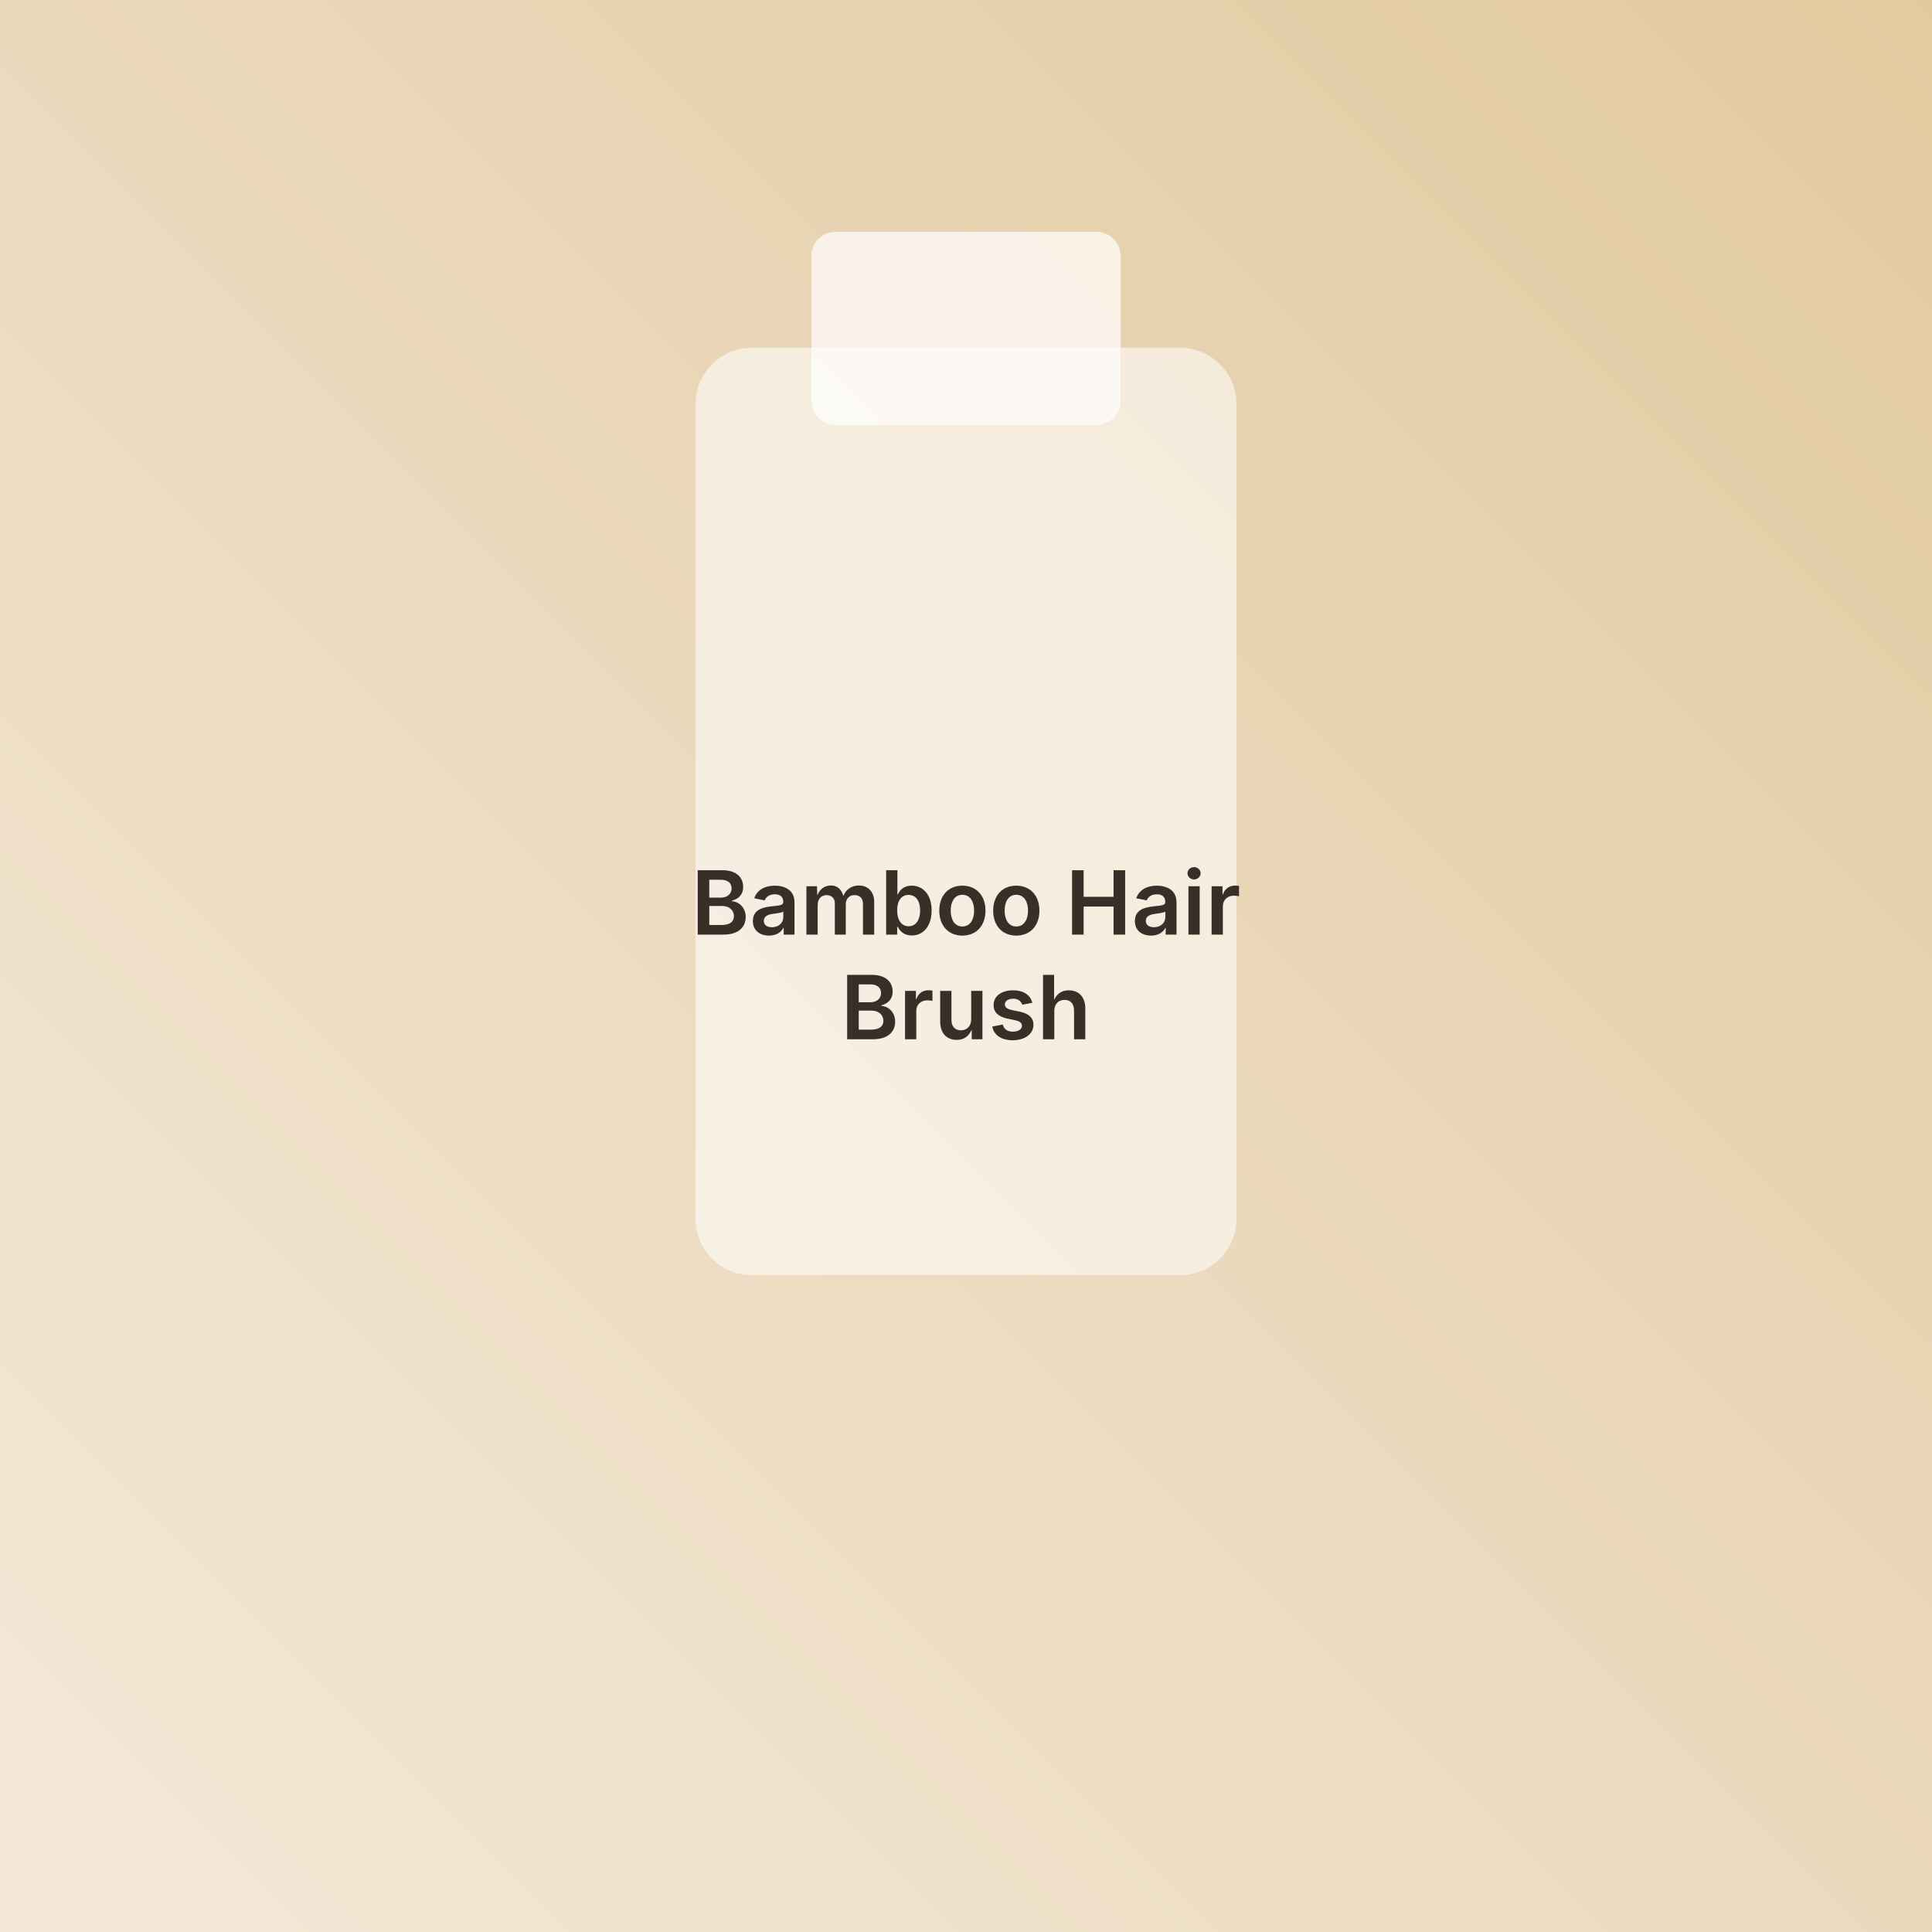
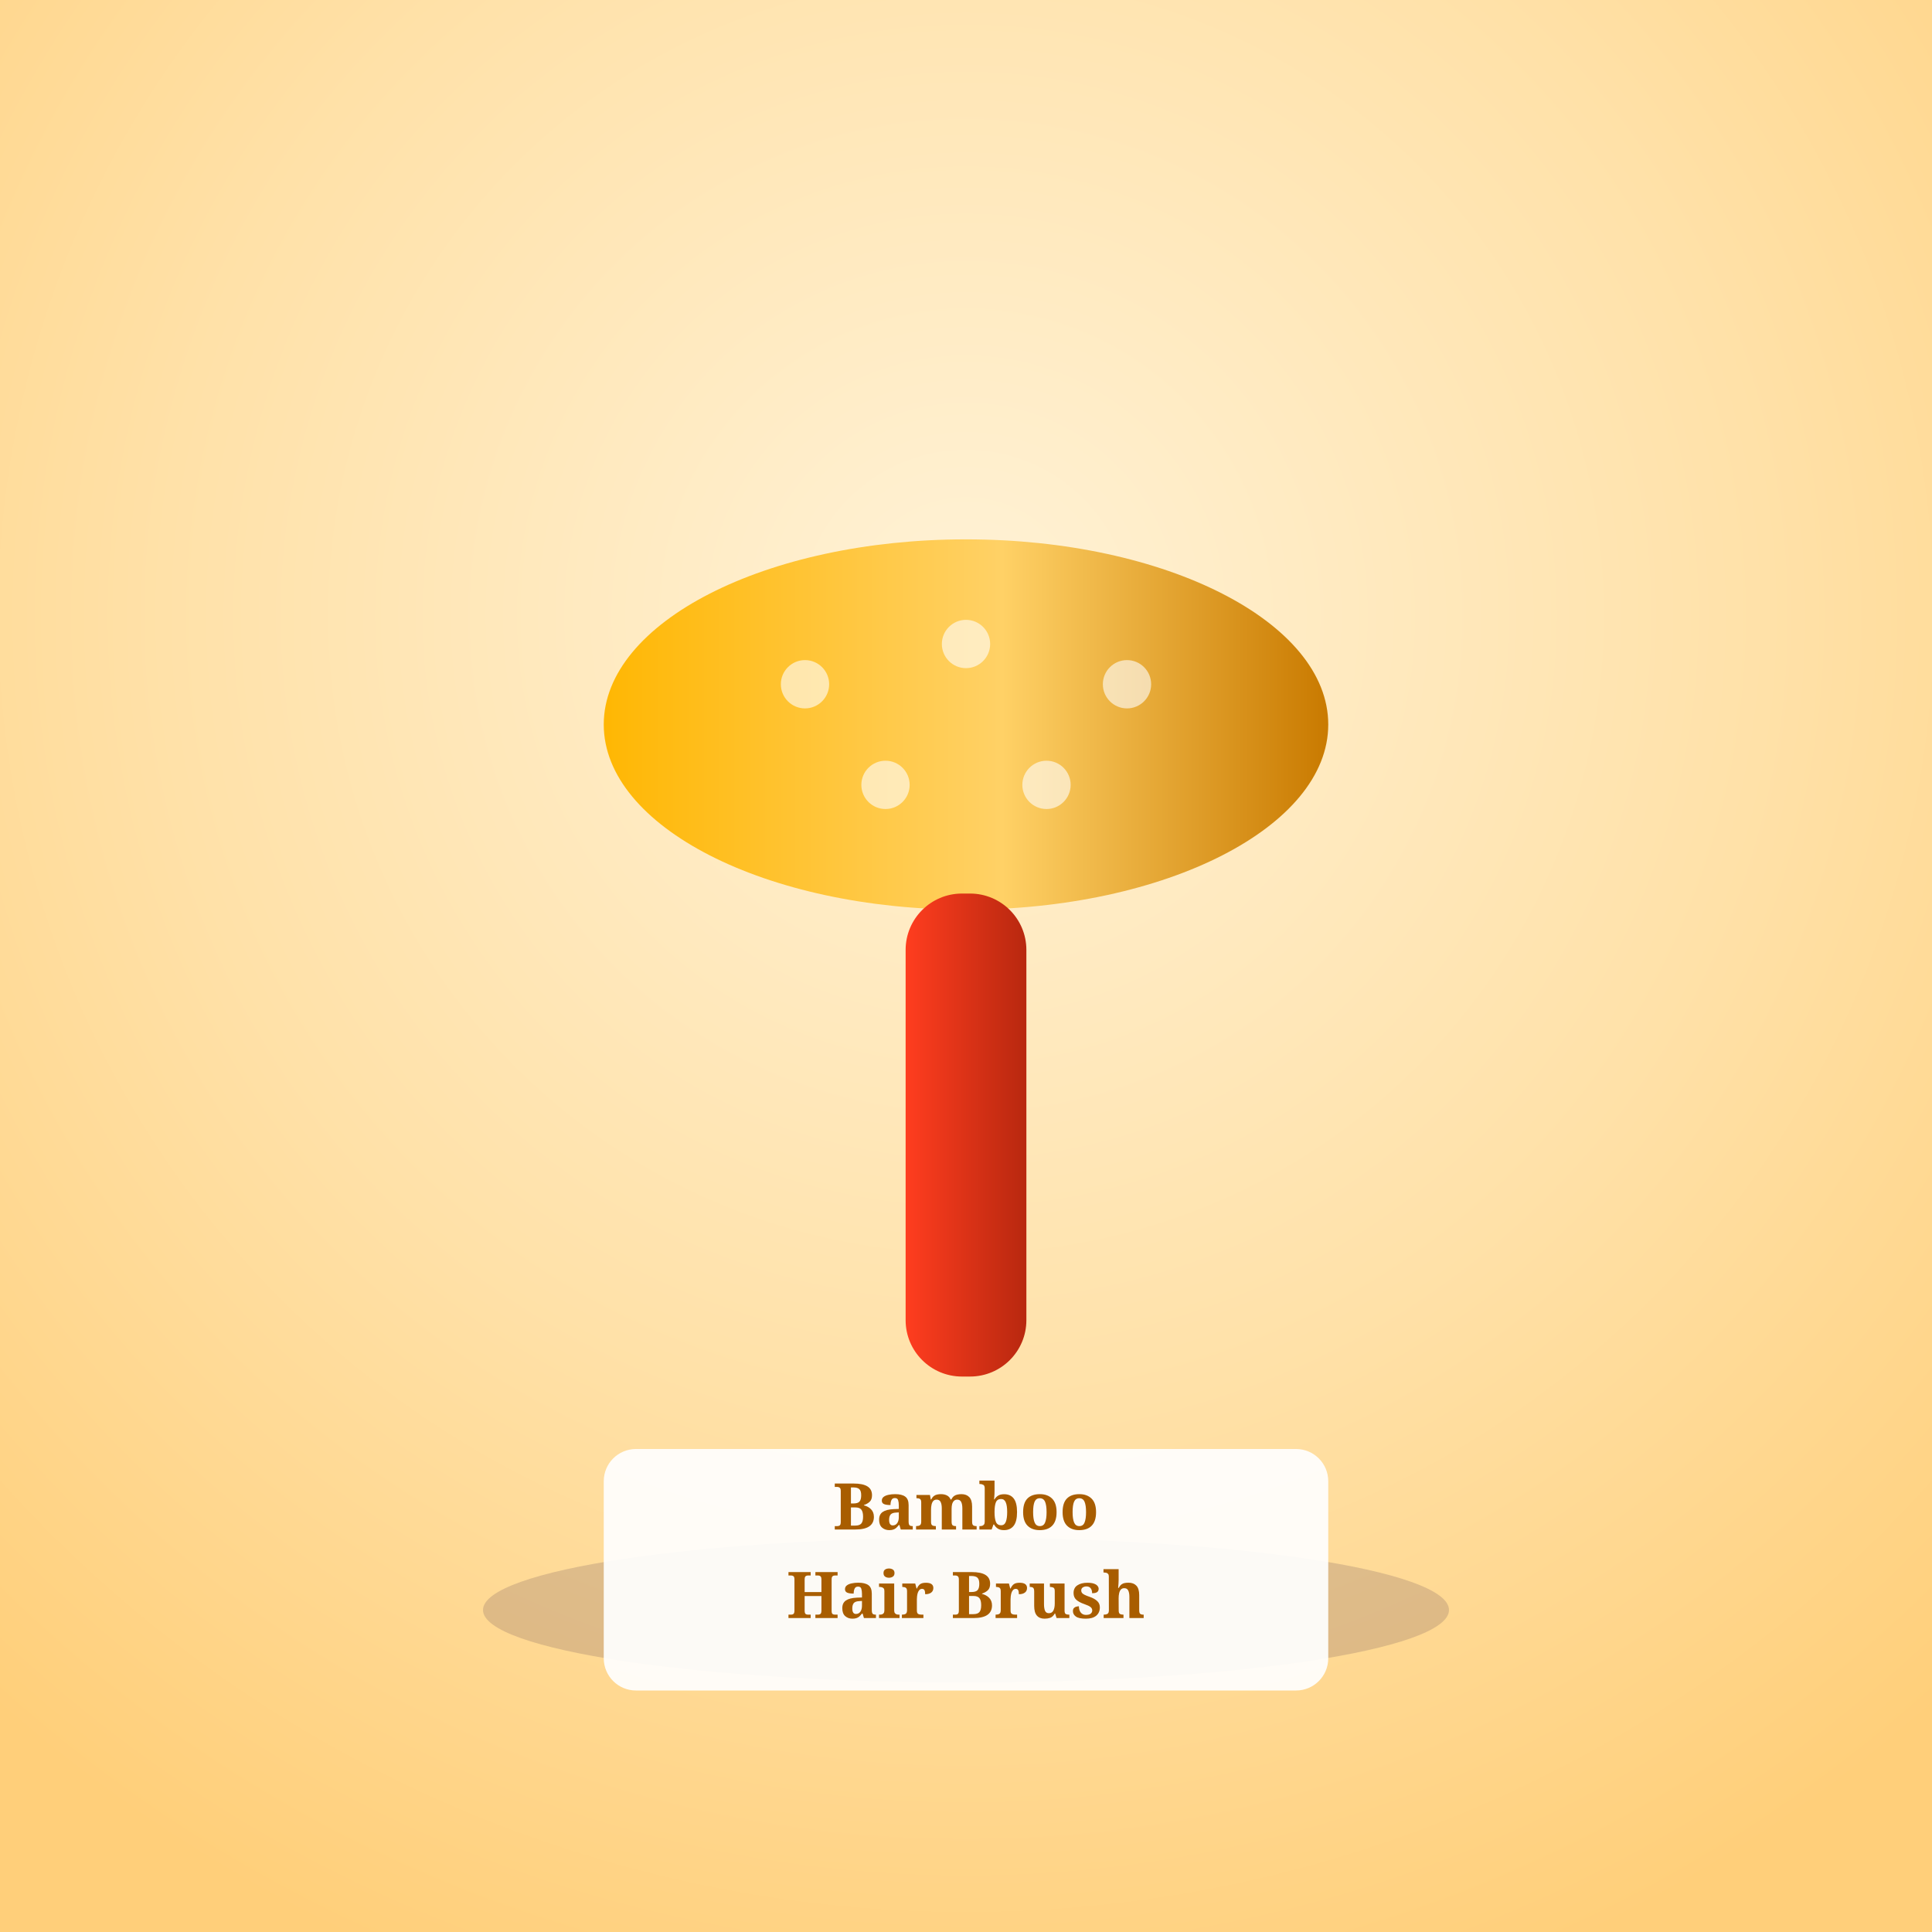
<svg xmlns="http://www.w3.org/2000/svg" width="480" height="480" viewBox="0 0 480 480">
  <defs>
-     <linearGradient id="gnox0rc" x1="0%" y1="100%" x2="100%" y2="0%">
-       <stop offset="0%" stop-color="#f4e8d8" />
-       <stop offset="100%" stop-color="#e2caa0" />
+     <radialGradient id="bg" cx="50%" cy="32%" r="75%">
+       <stop offset="0%" stop-color="#fff2d6" />
+       <stop offset="55%" stop-color="#ffe1a8" />
+       <stop offset="100%" stop-color="#ffcf7a" />
+     </radialGradient>
+     <linearGradient id="body" x1="0%" y1="0%" x2="100%" y2="0%">
+       <stop offset="0%" stop-color="#ffb703" />
+       <stop offset="55%" stop-color="#ffd166" />
+       <stop offset="100%" stop-color="#c97a00" />
+     </linearGradient>
+     <linearGradient id="cap" x1="0%" y1="0%" x2="100%" y2="0%">
+       <stop offset="0%" stop-color="#ff3d1f" />
+       <stop offset="100%" stop-color="#b8280f" />
    </linearGradient>
  </defs>
-   <rect width="480" height="480" fill="url(#gnox0rc)" />
-   <rect x="172.8" y="86.4" width="134.4" height="230.4" rx="14" fill="#ffffff" opacity="0.55" />
-   <rect x="201.6" y="57.6" width="76.8" height="48" rx="6" fill="#ffffff" opacity="0.7" />
-   <text x="50%" y="232.2" text-anchor="middle" font-family="Inter, sans-serif" font-size="22" fill="#3a2e28" font-weight="600">Bamboo Hair</text>
-   <text x="50%" y="258.2" text-anchor="middle" font-family="Inter, sans-serif" font-size="22" fill="#3a2e28" font-weight="600">Brush</text>
+   <rect width="480" height="480" fill="url(#bg)" />
+   <ellipse cx="240" cy="400" rx="120" ry="18" fill="#2a1440" opacity="0.16" />
+   <g>
+     <ellipse cx="240" cy="180" rx="90" ry="46" fill="url(#body)" />
+     <rect x="225" y="222" width="30" height="120" rx="14" fill="url(#cap)" />
+     <circle cx="200" cy="170" r="6" fill="#ffffff" opacity="0.6" />
+     <circle cx="240" cy="160" r="6" fill="#ffffff" opacity="0.6" />
+     <circle cx="280" cy="170" r="6" fill="#ffffff" opacity="0.6" />
+     <circle cx="220" cy="195" r="6" fill="#ffffff" opacity="0.6" />
+     <circle cx="260" cy="195" r="6" fill="#ffffff" opacity="0.6" />
+   </g>
+   <rect x="150" y="360" width="180" height="60" rx="8" fill="#ffffff" opacity="0.92" />
+   <text x="240" y="380" text-anchor="middle" font-family="Georgia, 'Playfair Display', serif" font-size="16" fill="#a85d00" font-weight="700">Bamboo</text>
+   <text x="240" y="402" text-anchor="middle" font-family="Georgia, 'Playfair Display', serif" font-size="16" fill="#a85d00" font-weight="700">Hair Brush</text>
</svg>
